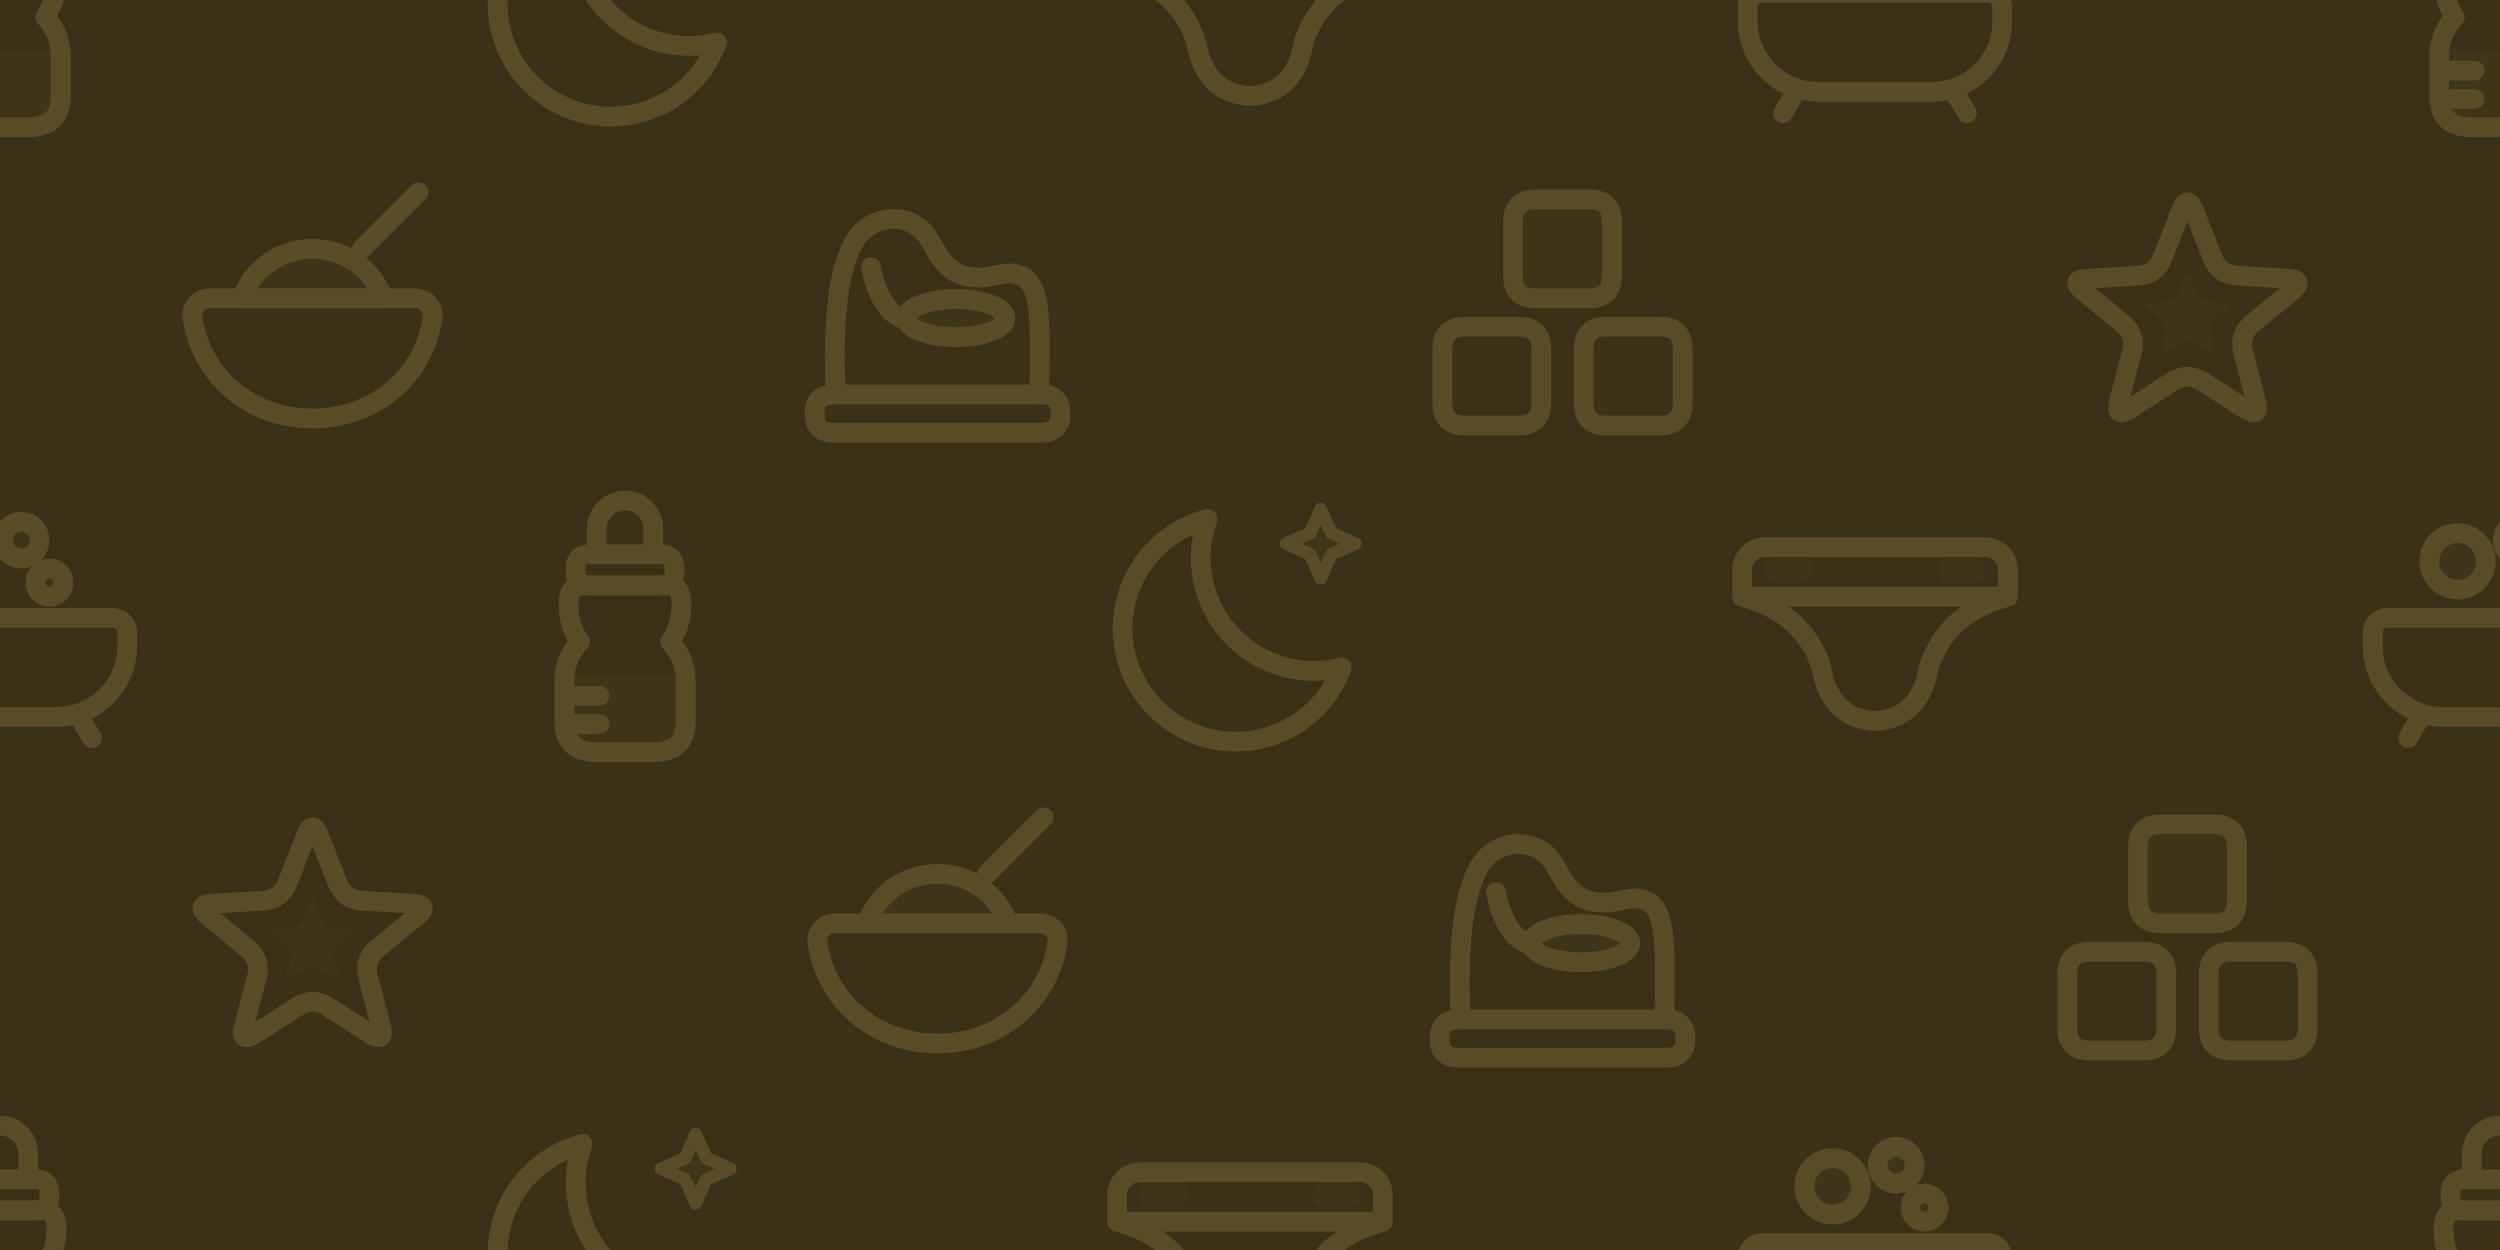
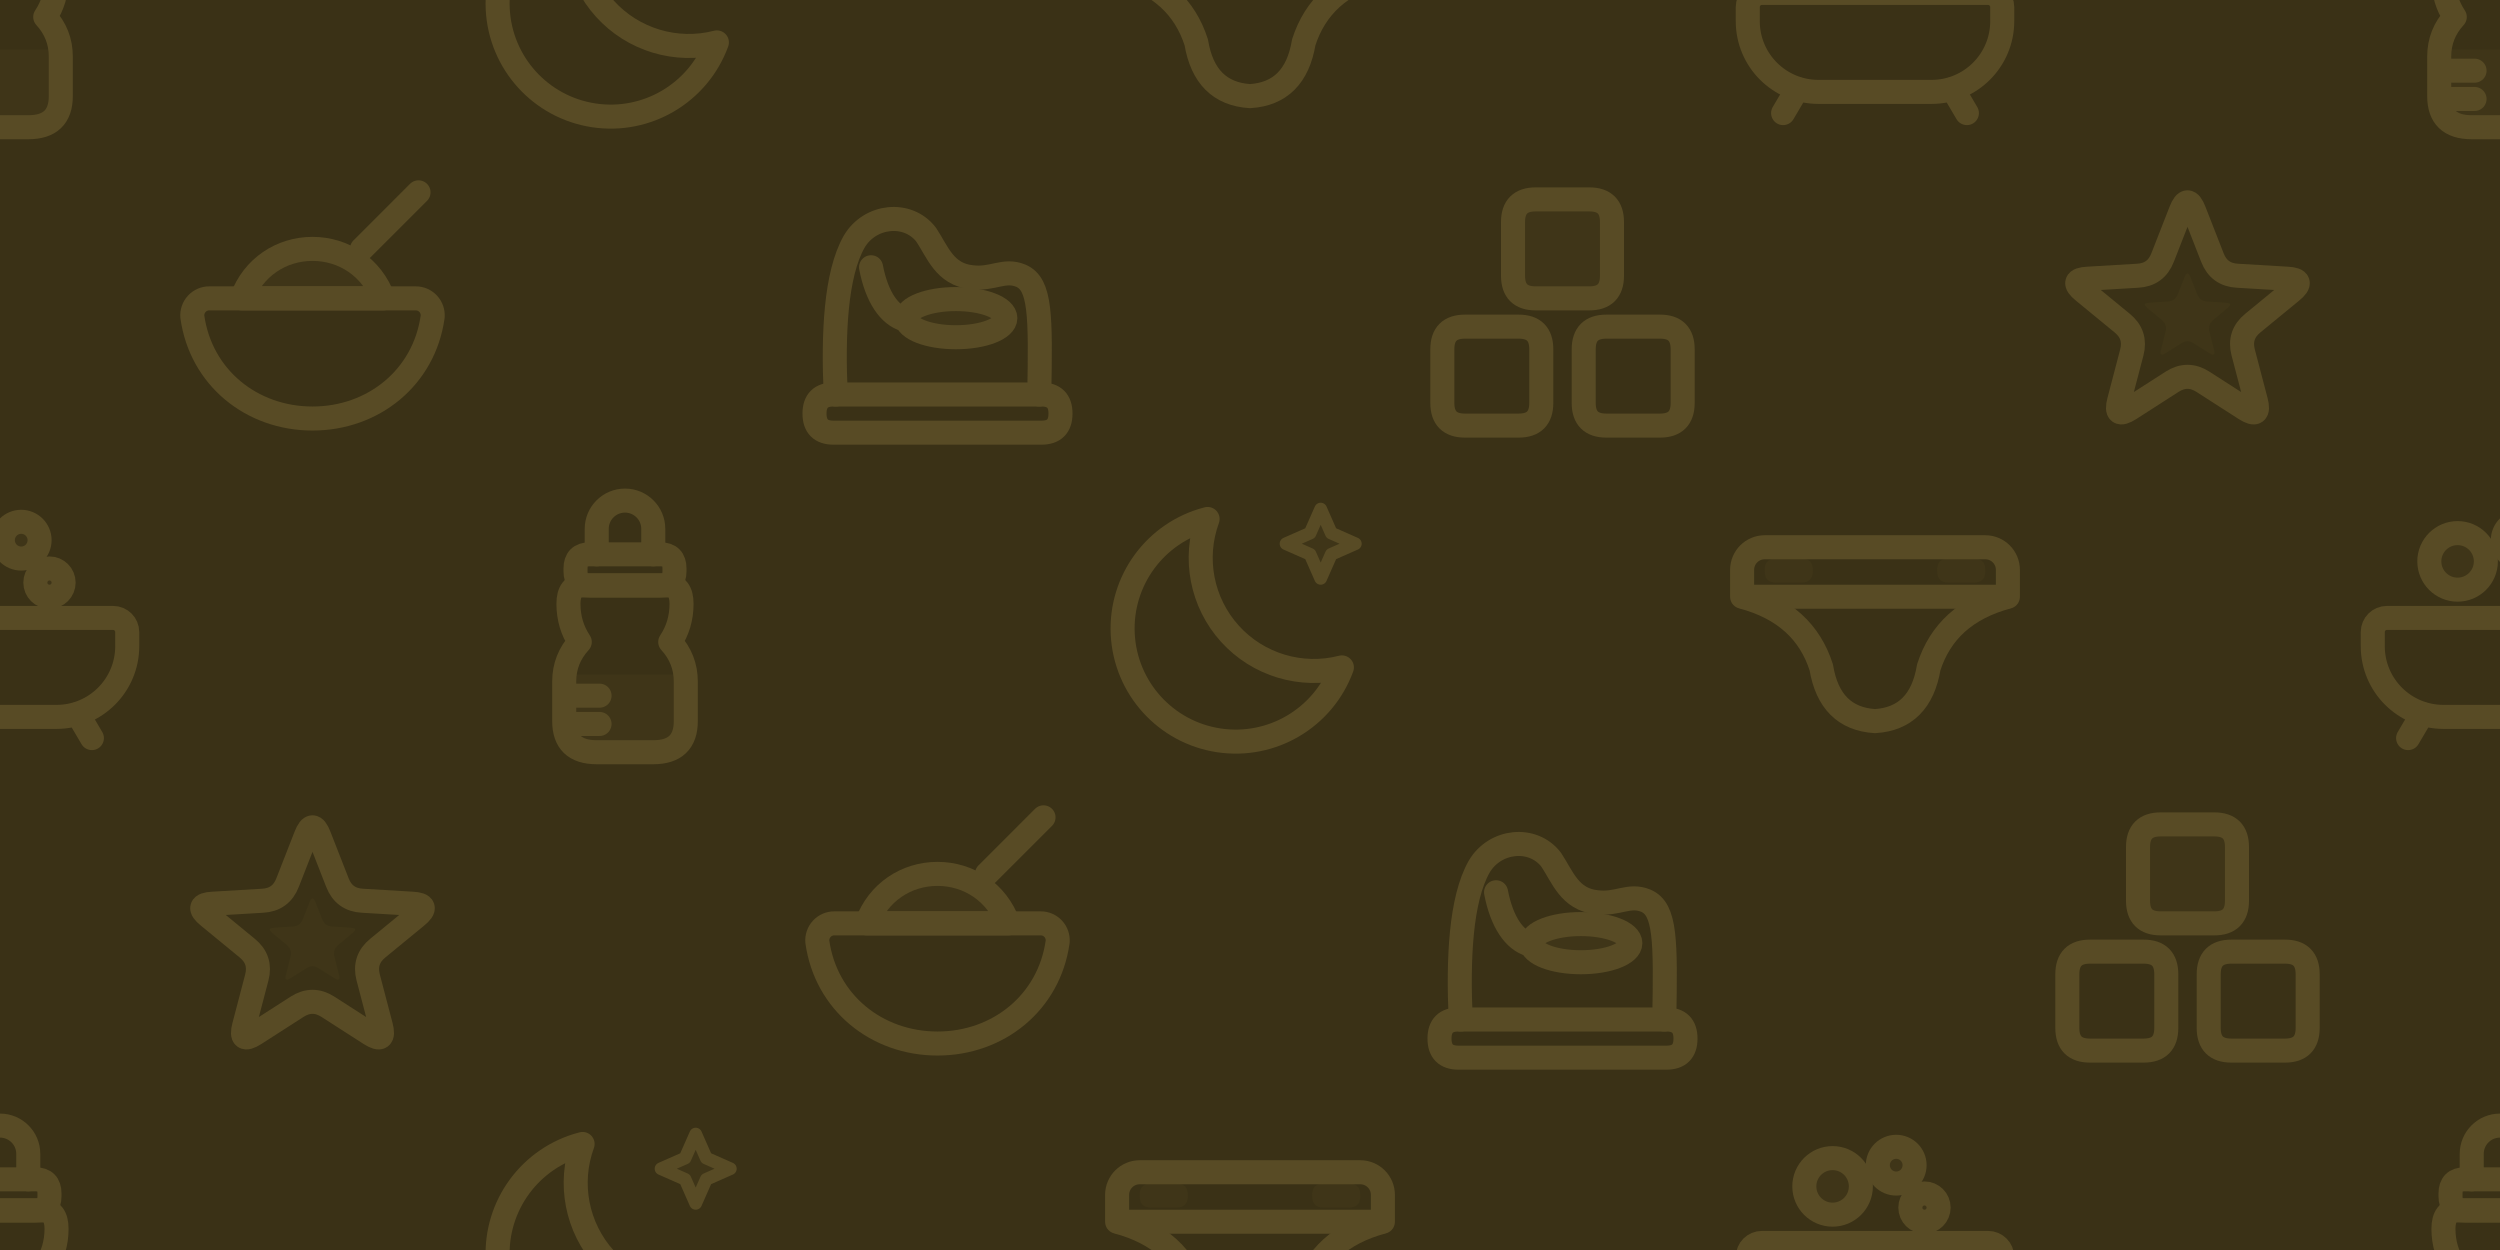
<svg xmlns="http://www.w3.org/2000/svg" width="336" height="168" viewBox="0 0 336 168">
  <rect width="336" height="168" fill="#3A3116" />
  <g transform="translate(0 0) scale(1.9) translate(-12 -12)">
    <path d="M7.700 15.500H16.300V18.800Q16.300 21 14 21H10Q7.700 21 7.700 18.800Z" fill="#584B25" fill-opacity="0.16" />
-     <path d="M10 7V5.200a2 2 0 0 1 4 0V7" fill="none" stroke="#584B25" stroke-width="1.4" stroke-linecap="round" stroke-linejoin="round" />
-     <path d="M9.5 7H14.5Q15.5 7 15.5 8V8.2Q15.5 9.2 14.5 9.2H9.5Q8.5 9.2 8.5 8.2V8Q8.5 7 9.5 7Z" fill="none" stroke="#584B25" stroke-width="1.4" stroke-linecap="round" stroke-linejoin="round" />
-     <path d="M9 9.200H15Q16 9.200 16 10.500Q16 12 15.200 13.200Q16.300 14.400 16.300 16V18.800Q16.300 21 14 21H10Q7.700 21 7.700 18.800V16Q7.700 14.400 8.800 13.200Q8 12 8 10.500Q8 9.200 9 9.200Z" fill="none" stroke="#584B25" stroke-width="1.4" stroke-linecap="round" stroke-linejoin="round" />
-     <path d="M8.200 17h2M8.200 19h2" fill="none" stroke="#584B25" stroke-width="1.4" stroke-linecap="round" stroke-linejoin="round" />
+     <path d="M10 7V5.200a2 2 0 0 1 4 0V7" fill="none" stroke="#584B25" stroke-width="1.7" stroke-linecap="round" stroke-linejoin="round" />
+     <path d="M9.5 7H14.5Q15.5 7 15.5 8V8.2Q15.5 9.2 14.5 9.2H9.5Q8.5 9.2 8.5 8.2V8Q8.5 7 9.5 7Z" fill="none" stroke="#584B25" stroke-width="1.7" stroke-linecap="round" stroke-linejoin="round" />
+     <path d="M9 9.200H15Q16 9.200 16 10.500Q16 12 15.200 13.200Q16.300 14.400 16.300 16V18.800Q16.300 21 14 21H10Q7.700 21 7.700 18.800V16Q7.700 14.400 8.800 13.200Q8 12 8 10.500Q8 9.200 9 9.200Z" fill="none" stroke="#584B25" stroke-width="1.7" stroke-linecap="round" stroke-linejoin="round" />
+     <path d="M8.200 17h2M8.200 19h2" fill="none" stroke="#584B25" stroke-width="1.7" stroke-linecap="round" stroke-linejoin="round" />
  </g>
  <g transform="translate(0 168) scale(1.9) translate(-12 -12)">
    <path d="M7.700 15.500H16.300V18.800Q16.300 21 14 21H10Q7.700 21 7.700 18.800Z" fill="#584B25" fill-opacity="0.16" />
-     <path d="M10 7V5.200a2 2 0 0 1 4 0V7" fill="none" stroke="#584B25" stroke-width="1.4" stroke-linecap="round" stroke-linejoin="round" />
-     <path d="M9.5 7H14.5Q15.5 7 15.5 8V8.2Q15.5 9.2 14.5 9.2H9.5Q8.5 9.2 8.5 8.2V8Q8.5 7 9.5 7Z" fill="none" stroke="#584B25" stroke-width="1.4" stroke-linecap="round" stroke-linejoin="round" />
-     <path d="M9 9.200H15Q16 9.200 16 10.500Q16 12 15.200 13.200Q16.300 14.400 16.300 16V18.800Q16.300 21 14 21H10Q7.700 21 7.700 18.800V16Q7.700 14.400 8.800 13.200Q8 12 8 10.500Q8 9.200 9 9.200Z" fill="none" stroke="#584B25" stroke-width="1.4" stroke-linecap="round" stroke-linejoin="round" />
-     <path d="M8.200 17h2M8.200 19h2" fill="none" stroke="#584B25" stroke-width="1.4" stroke-linecap="round" stroke-linejoin="round" />
+     <path d="M10 7V5.200a2 2 0 0 1 4 0V7" fill="none" stroke="#584B25" stroke-width="1.7" stroke-linecap="round" stroke-linejoin="round" />
+     <path d="M9.5 7H14.5Q15.5 7 15.5 8V8.2Q15.5 9.2 14.5 9.2H9.5Q8.5 9.2 8.5 8.2V8Q8.5 7 9.5 7Z" fill="none" stroke="#584B25" stroke-width="1.7" stroke-linecap="round" stroke-linejoin="round" />
+     <path d="M9 9.200H15Q16 9.200 16 10.500Q16 12 15.200 13.200Q16.300 14.400 16.300 16V18.800Q16.300 21 14 21H10Q7.700 21 7.700 18.800V16Q7.700 14.400 8.800 13.200Q8 12 8 10.500Q8 9.200 9 9.200Z" fill="none" stroke="#584B25" stroke-width="1.7" stroke-linecap="round" stroke-linejoin="round" />
+     <path d="M8.200 17h2M8.200 19h2" fill="none" stroke="#584B25" stroke-width="1.7" stroke-linecap="round" stroke-linejoin="round" />
  </g>
  <g transform="translate(336 0) scale(1.9) translate(-12 -12)">
    <path d="M7.700 15.500H16.300V18.800Q16.300 21 14 21H10Q7.700 21 7.700 18.800Z" fill="#584B25" fill-opacity="0.16" />
-     <path d="M10 7V5.200a2 2 0 0 1 4 0V7" fill="none" stroke="#584B25" stroke-width="1.4" stroke-linecap="round" stroke-linejoin="round" />
-     <path d="M9.5 7H14.5Q15.5 7 15.5 8V8.2Q15.5 9.2 14.5 9.2H9.5Q8.5 9.2 8.5 8.2V8Q8.5 7 9.5 7Z" fill="none" stroke="#584B25" stroke-width="1.4" stroke-linecap="round" stroke-linejoin="round" />
-     <path d="M9 9.200H15Q16 9.200 16 10.500Q16 12 15.200 13.200Q16.300 14.400 16.300 16V18.800Q16.300 21 14 21H10Q7.700 21 7.700 18.800V16Q7.700 14.400 8.800 13.200Q8 12 8 10.500Q8 9.200 9 9.200Z" fill="none" stroke="#584B25" stroke-width="1.4" stroke-linecap="round" stroke-linejoin="round" />
-     <path d="M8.200 17h2M8.200 19h2" fill="none" stroke="#584B25" stroke-width="1.4" stroke-linecap="round" stroke-linejoin="round" />
+     <path d="M10 7V5.200a2 2 0 0 1 4 0V7" fill="none" stroke="#584B25" stroke-width="1.7" stroke-linecap="round" stroke-linejoin="round" />
+     <path d="M9.5 7H14.5Q15.5 7 15.5 8V8.2Q15.5 9.2 14.5 9.2H9.5Q8.5 9.2 8.5 8.2V8Q8.5 7 9.5 7Z" fill="none" stroke="#584B25" stroke-width="1.7" stroke-linecap="round" stroke-linejoin="round" />
+     <path d="M9 9.200H15Q16 9.200 16 10.500Q16 12 15.200 13.200Q16.300 14.400 16.300 16V18.800Q16.300 21 14 21H10Q7.700 21 7.700 18.800V16Q7.700 14.400 8.800 13.200Q8 12 8 10.500Q8 9.200 9 9.200Z" fill="none" stroke="#584B25" stroke-width="1.7" stroke-linecap="round" stroke-linejoin="round" />
+     <path d="M8.200 17h2M8.200 19h2" fill="none" stroke="#584B25" stroke-width="1.7" stroke-linecap="round" stroke-linejoin="round" />
  </g>
  <g transform="translate(336 168) scale(1.9) translate(-12 -12)">
    <path d="M7.700 15.500H16.300V18.800Q16.300 21 14 21H10Q7.700 21 7.700 18.800Z" fill="#584B25" fill-opacity="0.16" />
-     <path d="M10 7V5.200a2 2 0 0 1 4 0V7" fill="none" stroke="#584B25" stroke-width="1.4" stroke-linecap="round" stroke-linejoin="round" />
-     <path d="M9.5 7H14.5Q15.5 7 15.5 8V8.2Q15.5 9.2 14.5 9.2H9.5Q8.5 9.2 8.5 8.2V8Q8.5 7 9.5 7Z" fill="none" stroke="#584B25" stroke-width="1.4" stroke-linecap="round" stroke-linejoin="round" />
-     <path d="M9 9.200H15Q16 9.200 16 10.500Q16 12 15.200 13.200Q16.300 14.400 16.300 16V18.800Q16.300 21 14 21H10Q7.700 21 7.700 18.800V16Q7.700 14.400 8.800 13.200Q8 12 8 10.500Q8 9.200 9 9.200Z" fill="none" stroke="#584B25" stroke-width="1.4" stroke-linecap="round" stroke-linejoin="round" />
-     <path d="M8.200 17h2M8.200 19h2" fill="none" stroke="#584B25" stroke-width="1.4" stroke-linecap="round" stroke-linejoin="round" />
+     <path d="M10 7V5.200a2 2 0 0 1 4 0V7" fill="none" stroke="#584B25" stroke-width="1.7" stroke-linecap="round" stroke-linejoin="round" />
+     <path d="M9.5 7H14.5Q15.5 7 15.5 8V8.2Q15.5 9.2 14.5 9.2H9.5Q8.5 9.2 8.5 8.2V8Q8.5 7 9.5 7Z" fill="none" stroke="#584B25" stroke-width="1.7" stroke-linecap="round" stroke-linejoin="round" />
+     <path d="M9 9.200H15Q16 9.200 16 10.500Q16 12 15.200 13.200Q16.300 14.400 16.300 16V18.800Q16.300 21 14 21H10Q7.700 21 7.700 18.800V16Q7.700 14.400 8.800 13.200Q8 12 8 10.500Q8 9.200 9 9.200Z" fill="none" stroke="#584B25" stroke-width="1.7" stroke-linecap="round" stroke-linejoin="round" />
+     <path d="M8.200 17h2M8.200 19h2" fill="none" stroke="#584B25" stroke-width="1.7" stroke-linecap="round" stroke-linejoin="round" />
  </g>
  <g transform="translate(42 42) scale(1.9) translate(-12 -12)">
    <path d="M7 11c.8-2.200 2.800-3.500 5-3.500s4.200 1.300 5 3.500z" fill="#584B25" fill-opacity="0.16" />
-     <path d="M7 11c.8-2.200 2.800-3.500 5-3.500s4.200 1.300 5 3.500z" fill="none" stroke="#584B25" stroke-width="1.4" stroke-linecap="round" stroke-linejoin="round" />
-     <path d="M4.700 11h14.600a1.200 1.200 0 0 1 1.200 1.300c-.6 4.300-4.200 7.200-8.500 7.200s-7.900-2.900-8.500-7.200A1.200 1.200 0 0 1 4.700 11z" fill="none" stroke="#584B25" stroke-width="1.4" stroke-linecap="round" stroke-linejoin="round" />
-     <path d="M15.500 7.500l4-4" fill="none" stroke="#584B25" stroke-width="1.4" stroke-linecap="round" stroke-linejoin="round" />
+     <path d="M7 11c.8-2.200 2.800-3.500 5-3.500s4.200 1.300 5 3.500z" fill="none" stroke="#584B25" stroke-width="1.7" stroke-linecap="round" stroke-linejoin="round" />
+     <path d="M4.700 11h14.600a1.200 1.200 0 0 1 1.200 1.300c-.6 4.300-4.200 7.200-8.500 7.200s-7.900-2.900-8.500-7.200A1.200 1.200 0 0 1 4.700 11z" fill="none" stroke="#584B25" stroke-width="1.7" stroke-linecap="round" stroke-linejoin="round" />
+     <path d="M15.500 7.500l4-4" fill="none" stroke="#584B25" stroke-width="1.7" stroke-linecap="round" stroke-linejoin="round" />
  </g>
  <g transform="translate(84 0) scale(1.9) translate(-12 -12)">
-     <path d="M18.500 15A8 8 0 0 1 9 4.500a8 8 0 1 0 9.500 10.500z" fill="none" stroke="#584B25" stroke-width="1.4" stroke-linecap="round" stroke-linejoin="round" />
+     <path d="M18.500 15A8 8 0 0 1 9 4.500a8 8 0 1 0 9.500 10.500z" fill="none" stroke="#584B25" stroke-width="1.7" stroke-linecap="round" stroke-linejoin="round" />
    <path d="M17 3.800l.75 1.700 1.700.75-1.700.75L17 8.700l-.75-1.700-1.700-.75 1.700-.75z" fill="#584B25" fill-opacity="0.16" stroke="#584B25" stroke-width="0.900" stroke-linejoin="round" />
  </g>
  <g transform="translate(84 168) scale(1.9) translate(-12 -12)">
-     <path d="M18.500 15A8 8 0 0 1 9 4.500a8 8 0 1 0 9.500 10.500z" fill="none" stroke="#584B25" stroke-width="1.4" stroke-linecap="round" stroke-linejoin="round" />
+     <path d="M18.500 15A8 8 0 0 1 9 4.500a8 8 0 1 0 9.500 10.500z" fill="none" stroke="#584B25" stroke-width="1.7" stroke-linecap="round" stroke-linejoin="round" />
    <path d="M17 3.800l.75 1.700 1.700.75-1.700.75L17 8.700l-.75-1.700-1.700-.75 1.700-.75z" fill="#584B25" fill-opacity="0.16" stroke="#584B25" stroke-width="0.900" stroke-linejoin="round" />
  </g>
  <g transform="translate(126 42) scale(1.9) translate(-12 -12)">
-     <path d="M4.65 17.8H19.35Q20.7 17.8 20.7 19.15V19.15Q20.7 20.5 19.35 20.5H4.65Q3.3 20.5 3.3 19.15V19.15Q3.3 17.8 4.65 17.8Z" fill="none" stroke="#584B25" stroke-width="1.4" stroke-linecap="round" stroke-linejoin="round" />
-     <path d="M4.800 17.800C4.600 13.500 4.800 9.300 6.100 7C7.200 5.100 9.900 4.800 11.200 6.500C12 7.700 12.500 9.300 14.400 9.500C15.900 9.700 16.700 8.900 17.900 9.400C19.300 10 19.300 12.200 19.200 17.800" fill="none" stroke="#584B25" stroke-width="1.4" stroke-linecap="round" stroke-linejoin="round" />
-     <path d="M7.300 8.800C7.700 10.900 8.600 12.200 9.700 12.500" fill="none" stroke="#584B25" stroke-width="1.4" stroke-linecap="round" stroke-linejoin="round" />
+     <path d="M4.65 17.8H19.35Q20.7 17.8 20.7 19.15V19.15Q20.7 20.5 19.35 20.5H4.65Q3.3 20.5 3.3 19.15V19.15Q3.3 17.8 4.65 17.8Z" fill="none" stroke="#584B25" stroke-width="1.7" stroke-linecap="round" stroke-linejoin="round" />
+     <path d="M4.800 17.800C4.600 13.500 4.800 9.300 6.100 7C7.200 5.100 9.900 4.800 11.200 6.500C12 7.700 12.500 9.300 14.400 9.500C15.900 9.700 16.700 8.900 17.900 9.400C19.300 10 19.300 12.200 19.200 17.800" fill="none" stroke="#584B25" stroke-width="1.7" stroke-linecap="round" stroke-linejoin="round" />
+     <path d="M7.300 8.800C7.700 10.900 8.600 12.200 9.700 12.500" fill="none" stroke="#584B25" stroke-width="1.7" stroke-linecap="round" stroke-linejoin="round" />
    <ellipse cx="13.300" cy="12.400" rx="3.500" ry="1.350" fill="#584B25" fill-opacity="0.16" />
-     <ellipse cx="13.300" cy="12.400" rx="3.500" ry="1.350" fill="none" stroke="#584B25" stroke-width="1.4" stroke-linecap="round" stroke-linejoin="round" />
+     <ellipse cx="13.300" cy="12.400" rx="3.500" ry="1.350" fill="none" stroke="#584B25" stroke-width="1.7" stroke-linecap="round" stroke-linejoin="round" />
  </g>
  <g transform="translate(168 0) scale(1.9) translate(-12 -12)">
-     <path d="M4.200 6.500H19.800A1.600 1.600 0 0 1 21.400 8.100V10C18.400 10.800 16.600 12.500 15.800 15Q15.200 18.600 12 18.800Q8.800 18.600 8.200 15C7.400 12.500 5.600 10.800 2.600 10V8.100A1.600 1.600 0 0 1 4.200 6.500Z" fill="none" stroke="#584B25" stroke-width="1.4" stroke-linecap="round" stroke-linejoin="round" />
-     <path d="M2.700 10H21.300" fill="none" stroke="#584B25" stroke-width="1.4" stroke-linecap="round" stroke-linejoin="round" />
+     <path d="M4.200 6.500H19.800A1.600 1.600 0 0 1 21.400 8.100V10C18.400 10.800 16.600 12.500 15.800 15Q15.200 18.600 12 18.800Q8.800 18.600 8.200 15C7.400 12.500 5.600 10.800 2.600 10V8.100A1.600 1.600 0 0 1 4.200 6.500Z" fill="none" stroke="#584B25" stroke-width="1.7" stroke-linecap="round" stroke-linejoin="round" />
+     <path d="M2.700 10H21.300" fill="none" stroke="#584B25" stroke-width="1.7" stroke-linecap="round" stroke-linejoin="round" />
    <path d="M5.0 7.3H6.8Q7.6 7.3 7.6 8.1V8.2Q7.6 9.0 6.8 9.0H5.0Q4.2 9.0 4.2 8.2V8.1Q4.2 7.3 5.0 7.3Z" fill="#584B25" fill-opacity="0.16" />
    <path d="M17.2 7.3H19Q19.8 7.3 19.8 8.1V8.2Q19.8 9.0 19 9.0H17.2Q16.4 9.0 16.4 8.2V8.1Q16.4 7.3 17.2 7.3Z" fill="#584B25" fill-opacity="0.16" />
  </g>
  <g transform="translate(168 168) scale(1.9) translate(-12 -12)">
-     <path d="M4.200 6.500H19.800A1.600 1.600 0 0 1 21.400 8.100V10C18.400 10.800 16.600 12.500 15.800 15Q15.200 18.600 12 18.800Q8.800 18.600 8.200 15C7.400 12.500 5.600 10.800 2.600 10V8.100A1.600 1.600 0 0 1 4.200 6.500Z" fill="none" stroke="#584B25" stroke-width="1.4" stroke-linecap="round" stroke-linejoin="round" />
-     <path d="M2.700 10H21.300" fill="none" stroke="#584B25" stroke-width="1.4" stroke-linecap="round" stroke-linejoin="round" />
+     <path d="M4.200 6.500H19.800A1.600 1.600 0 0 1 21.400 8.100V10C18.400 10.800 16.600 12.500 15.800 15Q15.200 18.600 12 18.800Q8.800 18.600 8.200 15C7.400 12.500 5.600 10.800 2.600 10V8.100A1.600 1.600 0 0 1 4.200 6.500Z" fill="none" stroke="#584B25" stroke-width="1.7" stroke-linecap="round" stroke-linejoin="round" />
+     <path d="M2.700 10H21.300" fill="none" stroke="#584B25" stroke-width="1.7" stroke-linecap="round" stroke-linejoin="round" />
    <path d="M5.0 7.3H6.8Q7.6 7.3 7.6 8.1V8.2Q7.6 9.0 6.8 9.0H5.0Q4.2 9.0 4.2 8.2V8.1Q4.2 7.3 5.0 7.3Z" fill="#584B25" fill-opacity="0.16" />
    <path d="M17.2 7.3H19Q19.8 7.3 19.8 8.1V8.2Q19.8 9.0 19 9.0H17.2Q16.4 9.0 16.4 8.2V8.1Q16.4 7.3 17.2 7.3Z" fill="#584B25" fill-opacity="0.16" />
  </g>
  <g transform="translate(210 42) scale(1.9) translate(-12 -12)">
    <path d="M10.1 4H13.9Q15.5 4 15.5 5.6V9.4Q15.5 11 13.9 11H10.1Q8.5 11 8.5 9.4V5.6Q8.5 4 10.1 4Z" fill="#584B25" fill-opacity="0.16" />
-     <path d="M10.1 4H13.9Q15.5 4 15.5 5.6V9.4Q15.5 11 13.9 11H10.1Q8.5 11 8.5 9.4V5.6Q8.5 4 10.1 4Z" fill="none" stroke="#584B25" stroke-width="1.4" stroke-linecap="round" stroke-linejoin="round" />
-     <path d="M5.1 13H8.9Q10.5 13 10.5 14.6V18.4Q10.5 20 8.9 20H5.1Q3.5 20 3.5 18.4V14.6Q3.5 13 5.1 13Z" fill="none" stroke="#584B25" stroke-width="1.4" stroke-linecap="round" stroke-linejoin="round" />
-     <path d="M15.1 13H18.9Q20.5 13 20.5 14.6V18.4Q20.5 20 18.9 20H15.1Q13.5 20 13.5 18.4V14.6Q13.5 13 15.1 13Z" fill="none" stroke="#584B25" stroke-width="1.4" stroke-linecap="round" stroke-linejoin="round" />
+     <path d="M10.1 4H13.9Q15.5 4 15.5 5.6V9.4Q15.5 11 13.9 11H10.1Q8.5 11 8.5 9.4V5.6Q8.5 4 10.1 4Z" fill="none" stroke="#584B25" stroke-width="1.7" stroke-linecap="round" stroke-linejoin="round" />
+     <path d="M5.1 13H8.9Q10.5 13 10.5 14.6V18.4Q10.5 20 8.9 20H5.1Q3.5 20 3.5 18.4V14.6Q3.5 13 5.1 13Z" fill="none" stroke="#584B25" stroke-width="1.7" stroke-linecap="round" stroke-linejoin="round" />
+     <path d="M15.1 13H18.9Q20.5 13 20.5 14.6V18.4Q20.5 20 18.9 20H15.1Q13.5 20 13.5 18.4V14.6Q13.5 13 15.1 13Z" fill="none" stroke="#584B25" stroke-width="1.7" stroke-linecap="round" stroke-linejoin="round" />
  </g>
  <g transform="translate(252 0) scale(1.9) translate(-12 -12)">
-     <path d="M4 11.500h16a1 1 0 0 1 1 1v1a5 5 0 0 1-5 5H8a5 5 0 0 1-5-5v-1a1 1 0 0 1 1-1z" fill="none" stroke="#584B25" stroke-width="1.4" stroke-linecap="round" stroke-linejoin="round" />
-     <path d="M6.500 18.300l-1 1.700M17.500 18.300l1 1.700" fill="none" stroke="#584B25" stroke-width="1.4" stroke-linecap="round" stroke-linejoin="round" />
+     <path d="M4 11.500h16a1 1 0 0 1 1 1v1a5 5 0 0 1-5 5H8a5 5 0 0 1-5-5v-1a1 1 0 0 1 1-1z" fill="none" stroke="#584B25" stroke-width="1.7" stroke-linecap="round" stroke-linejoin="round" />
+     <path d="M6.500 18.300l-1 1.700M17.500 18.300l1 1.700" fill="none" stroke="#584B25" stroke-width="1.7" stroke-linecap="round" stroke-linejoin="round" />
    <circle cx="9" cy="7.5" r="2" fill="#584B25" fill-opacity="0.16" />
-     <circle cx="9" cy="7.5" r="2" fill="none" stroke="#584B25" stroke-width="1.4" stroke-linecap="round" stroke-linejoin="round" />
+     <circle cx="9" cy="7.5" r="2" fill="none" stroke="#584B25" stroke-width="1.7" stroke-linecap="round" stroke-linejoin="round" />
    <circle cx="13.5" cy="6" r="1.3" fill="#584B25" fill-opacity="0.16" />
-     <circle cx="13.5" cy="6" r="1.3" fill="none" stroke="#584B25" stroke-width="1.4" stroke-linecap="round" stroke-linejoin="round" />
+     <circle cx="13.5" cy="6" r="1.3" fill="none" stroke="#584B25" stroke-width="1.7" stroke-linecap="round" stroke-linejoin="round" />
    <circle cx="15.5" cy="9" r="1" fill="#584B25" fill-opacity="0.16" />
-     <circle cx="15.5" cy="9" r="1" fill="none" stroke="#584B25" stroke-width="1.4" stroke-linecap="round" stroke-linejoin="round" />
+     <circle cx="15.5" cy="9" r="1" fill="none" stroke="#584B25" stroke-width="1.7" stroke-linecap="round" stroke-linejoin="round" />
  </g>
  <g transform="translate(252 168) scale(1.9) translate(-12 -12)">
-     <path d="M4 11.500h16a1 1 0 0 1 1 1v1a5 5 0 0 1-5 5H8a5 5 0 0 1-5-5v-1a1 1 0 0 1 1-1z" fill="none" stroke="#584B25" stroke-width="1.4" stroke-linecap="round" stroke-linejoin="round" />
-     <path d="M6.500 18.300l-1 1.700M17.500 18.300l1 1.700" fill="none" stroke="#584B25" stroke-width="1.4" stroke-linecap="round" stroke-linejoin="round" />
+     <path d="M4 11.500h16a1 1 0 0 1 1 1v1a5 5 0 0 1-5 5H8a5 5 0 0 1-5-5v-1a1 1 0 0 1 1-1z" fill="none" stroke="#584B25" stroke-width="1.7" stroke-linecap="round" stroke-linejoin="round" />
+     <path d="M6.500 18.300l-1 1.700M17.500 18.300l1 1.700" fill="none" stroke="#584B25" stroke-width="1.7" stroke-linecap="round" stroke-linejoin="round" />
    <circle cx="9" cy="7.5" r="2" fill="#584B25" fill-opacity="0.16" />
-     <circle cx="9" cy="7.5" r="2" fill="none" stroke="#584B25" stroke-width="1.4" stroke-linecap="round" stroke-linejoin="round" />
+     <circle cx="9" cy="7.5" r="2" fill="none" stroke="#584B25" stroke-width="1.7" stroke-linecap="round" stroke-linejoin="round" />
    <circle cx="13.5" cy="6" r="1.3" fill="#584B25" fill-opacity="0.16" />
-     <circle cx="13.5" cy="6" r="1.3" fill="none" stroke="#584B25" stroke-width="1.4" stroke-linecap="round" stroke-linejoin="round" />
+     <circle cx="13.5" cy="6" r="1.3" fill="none" stroke="#584B25" stroke-width="1.7" stroke-linecap="round" stroke-linejoin="round" />
    <circle cx="15.5" cy="9" r="1" fill="#584B25" fill-opacity="0.16" />
-     <circle cx="15.5" cy="9" r="1" fill="none" stroke="#584B25" stroke-width="1.4" stroke-linecap="round" stroke-linejoin="round" />
+     <circle cx="15.5" cy="9" r="1" fill="none" stroke="#584B25" stroke-width="1.7" stroke-linecap="round" stroke-linejoin="round" />
  </g>
  <g transform="translate(294 42) scale(1.9) translate(-12 -12)">
    <path d="M11.31 10.72L11.81 9.46Q12 9 12.19 9.46L12.69 10.72Q12.88 11.19 13.38 11.22L14.73 11.31Q15.23 11.35 14.85 11.67L13.81 12.54Q13.43 12.86 13.55 13.35L13.88 14.67Q14 15.15 13.57 14.89L12.42 14.17Q12 13.9 11.58 14.17L10.43 14.89Q10 15.15 10.12 14.67L10.45 13.35Q10.57 12.86 10.19 12.54L9.15 11.67Q8.77 11.35 9.27 11.31L10.62 11.22Q11.12 11.19 11.31 10.72Z" fill="#584B25" fill-opacity="0.16" />
-     <path d="M10.24 8.11L11.53 4.81Q12 3.6 12.47 4.81L13.76 8.11Q14.23 9.33 15.53 9.4L19.07 9.61Q20.37 9.68 19.36 10.5L16.62 12.75Q15.61 13.57 15.94 14.83L16.84 18.26Q17.17 19.52 16.08 18.82L13.09 16.9Q12 16.2 10.91 16.9L7.92 18.82Q6.83 19.52 7.16 18.26L8.06 14.83Q8.39 13.57 7.38 12.75L4.64 10.5Q3.63 9.68 4.93 9.61L8.47 9.4Q9.77 9.33 10.24 8.11Z" fill="none" stroke="#584B25" stroke-width="1.4" stroke-linecap="round" stroke-linejoin="round" />
+     <path d="M10.24 8.11L11.53 4.81Q12 3.6 12.47 4.81L13.76 8.11Q14.23 9.33 15.53 9.4L19.07 9.61Q20.37 9.68 19.36 10.5L16.62 12.75Q15.61 13.57 15.94 14.83L16.84 18.26Q17.17 19.52 16.08 18.82L13.09 16.9Q12 16.2 10.91 16.9L7.92 18.82Q6.83 19.52 7.16 18.26L8.06 14.83Q8.39 13.57 7.38 12.75L4.64 10.5Q3.63 9.68 4.93 9.61L8.47 9.4Q9.77 9.33 10.24 8.11Z" fill="none" stroke="#584B25" stroke-width="1.7" stroke-linecap="round" stroke-linejoin="round" />
  </g>
  <g transform="translate(0 84) scale(1.9) translate(-12 -12)">
-     <path d="M4 11.500h16a1 1 0 0 1 1 1v1a5 5 0 0 1-5 5H8a5 5 0 0 1-5-5v-1a1 1 0 0 1 1-1z" fill="none" stroke="#584B25" stroke-width="1.4" stroke-linecap="round" stroke-linejoin="round" />
-     <path d="M6.500 18.300l-1 1.700M17.500 18.300l1 1.700" fill="none" stroke="#584B25" stroke-width="1.4" stroke-linecap="round" stroke-linejoin="round" />
+     <path d="M4 11.500h16a1 1 0 0 1 1 1v1a5 5 0 0 1-5 5H8a5 5 0 0 1-5-5v-1a1 1 0 0 1 1-1z" fill="none" stroke="#584B25" stroke-width="1.7" stroke-linecap="round" stroke-linejoin="round" />
+     <path d="M6.500 18.300l-1 1.700M17.500 18.300l1 1.700" fill="none" stroke="#584B25" stroke-width="1.7" stroke-linecap="round" stroke-linejoin="round" />
    <circle cx="9" cy="7.5" r="2" fill="#584B25" fill-opacity="0.16" />
-     <circle cx="9" cy="7.5" r="2" fill="none" stroke="#584B25" stroke-width="1.4" stroke-linecap="round" stroke-linejoin="round" />
+     <circle cx="9" cy="7.5" r="2" fill="none" stroke="#584B25" stroke-width="1.7" stroke-linecap="round" stroke-linejoin="round" />
    <circle cx="13.5" cy="6" r="1.3" fill="#584B25" fill-opacity="0.16" />
-     <circle cx="13.5" cy="6" r="1.3" fill="none" stroke="#584B25" stroke-width="1.4" stroke-linecap="round" stroke-linejoin="round" />
+     <circle cx="13.5" cy="6" r="1.3" fill="none" stroke="#584B25" stroke-width="1.7" stroke-linecap="round" stroke-linejoin="round" />
    <circle cx="15.5" cy="9" r="1" fill="#584B25" fill-opacity="0.16" />
-     <circle cx="15.5" cy="9" r="1" fill="none" stroke="#584B25" stroke-width="1.4" stroke-linecap="round" stroke-linejoin="round" />
+     <circle cx="15.5" cy="9" r="1" fill="none" stroke="#584B25" stroke-width="1.7" stroke-linecap="round" stroke-linejoin="round" />
  </g>
  <g transform="translate(336 84) scale(1.9) translate(-12 -12)">
-     <path d="M4 11.500h16a1 1 0 0 1 1 1v1a5 5 0 0 1-5 5H8a5 5 0 0 1-5-5v-1a1 1 0 0 1 1-1z" fill="none" stroke="#584B25" stroke-width="1.4" stroke-linecap="round" stroke-linejoin="round" />
-     <path d="M6.500 18.300l-1 1.700M17.500 18.300l1 1.700" fill="none" stroke="#584B25" stroke-width="1.4" stroke-linecap="round" stroke-linejoin="round" />
+     <path d="M4 11.500h16a1 1 0 0 1 1 1v1a5 5 0 0 1-5 5H8a5 5 0 0 1-5-5v-1a1 1 0 0 1 1-1z" fill="none" stroke="#584B25" stroke-width="1.7" stroke-linecap="round" stroke-linejoin="round" />
+     <path d="M6.500 18.300l-1 1.700M17.500 18.300l1 1.700" fill="none" stroke="#584B25" stroke-width="1.7" stroke-linecap="round" stroke-linejoin="round" />
    <circle cx="9" cy="7.5" r="2" fill="#584B25" fill-opacity="0.16" />
-     <circle cx="9" cy="7.5" r="2" fill="none" stroke="#584B25" stroke-width="1.4" stroke-linecap="round" stroke-linejoin="round" />
+     <circle cx="9" cy="7.5" r="2" fill="none" stroke="#584B25" stroke-width="1.7" stroke-linecap="round" stroke-linejoin="round" />
    <circle cx="13.5" cy="6" r="1.3" fill="#584B25" fill-opacity="0.16" />
-     <circle cx="13.5" cy="6" r="1.3" fill="none" stroke="#584B25" stroke-width="1.4" stroke-linecap="round" stroke-linejoin="round" />
+     <circle cx="13.5" cy="6" r="1.3" fill="none" stroke="#584B25" stroke-width="1.7" stroke-linecap="round" stroke-linejoin="round" />
    <circle cx="15.5" cy="9" r="1" fill="#584B25" fill-opacity="0.16" />
-     <circle cx="15.5" cy="9" r="1" fill="none" stroke="#584B25" stroke-width="1.4" stroke-linecap="round" stroke-linejoin="round" />
+     <circle cx="15.5" cy="9" r="1" fill="none" stroke="#584B25" stroke-width="1.7" stroke-linecap="round" stroke-linejoin="round" />
  </g>
  <g transform="translate(42 126) scale(1.9) translate(-12 -12)">
    <path d="M11.31 10.72L11.81 9.46Q12 9 12.19 9.46L12.69 10.72Q12.88 11.19 13.38 11.22L14.73 11.31Q15.23 11.35 14.85 11.67L13.81 12.54Q13.43 12.86 13.55 13.35L13.88 14.67Q14 15.15 13.57 14.89L12.42 14.17Q12 13.9 11.58 14.17L10.43 14.89Q10 15.15 10.12 14.67L10.45 13.35Q10.57 12.86 10.19 12.54L9.15 11.67Q8.77 11.35 9.27 11.31L10.62 11.22Q11.12 11.19 11.31 10.72Z" fill="#584B25" fill-opacity="0.16" />
-     <path d="M10.24 8.11L11.53 4.81Q12 3.6 12.47 4.81L13.76 8.11Q14.23 9.33 15.53 9.4L19.07 9.61Q20.37 9.68 19.36 10.5L16.62 12.75Q15.61 13.57 15.94 14.83L16.84 18.26Q17.17 19.52 16.08 18.82L13.09 16.9Q12 16.2 10.91 16.9L7.92 18.82Q6.83 19.52 7.16 18.26L8.06 14.83Q8.39 13.57 7.38 12.75L4.64 10.5Q3.63 9.68 4.93 9.61L8.47 9.4Q9.77 9.33 10.24 8.11Z" fill="none" stroke="#584B25" stroke-width="1.4" stroke-linecap="round" stroke-linejoin="round" />
+     <path d="M10.24 8.11L11.53 4.81Q12 3.6 12.47 4.81L13.76 8.11Q14.23 9.33 15.53 9.4L19.07 9.61Q20.37 9.68 19.36 10.5L16.62 12.75Q15.61 13.57 15.94 14.83L16.84 18.26Q17.17 19.52 16.08 18.82L13.09 16.9Q12 16.2 10.91 16.9L7.92 18.82Q6.83 19.52 7.16 18.26L8.06 14.83Q8.39 13.57 7.38 12.75L4.64 10.5Q3.63 9.68 4.93 9.61L8.47 9.4Q9.77 9.33 10.24 8.11Z" fill="none" stroke="#584B25" stroke-width="1.7" stroke-linecap="round" stroke-linejoin="round" />
  </g>
  <g transform="translate(84 84) scale(1.9) translate(-12 -12)">
    <path d="M7.700 15.500H16.300V18.800Q16.300 21 14 21H10Q7.700 21 7.700 18.800Z" fill="#584B25" fill-opacity="0.16" />
-     <path d="M10 7V5.200a2 2 0 0 1 4 0V7" fill="none" stroke="#584B25" stroke-width="1.4" stroke-linecap="round" stroke-linejoin="round" />
-     <path d="M9.5 7H14.5Q15.5 7 15.5 8V8.2Q15.5 9.2 14.5 9.2H9.5Q8.5 9.2 8.5 8.2V8Q8.5 7 9.5 7Z" fill="none" stroke="#584B25" stroke-width="1.4" stroke-linecap="round" stroke-linejoin="round" />
-     <path d="M9 9.200H15Q16 9.200 16 10.500Q16 12 15.200 13.200Q16.300 14.400 16.300 16V18.800Q16.300 21 14 21H10Q7.700 21 7.700 18.800V16Q7.700 14.400 8.800 13.200Q8 12 8 10.500Q8 9.200 9 9.200Z" fill="none" stroke="#584B25" stroke-width="1.4" stroke-linecap="round" stroke-linejoin="round" />
-     <path d="M8.200 17h2M8.200 19h2" fill="none" stroke="#584B25" stroke-width="1.4" stroke-linecap="round" stroke-linejoin="round" />
+     <path d="M10 7V5.200a2 2 0 0 1 4 0V7" fill="none" stroke="#584B25" stroke-width="1.7" stroke-linecap="round" stroke-linejoin="round" />
+     <path d="M9.5 7H14.5Q15.5 7 15.5 8V8.2Q15.5 9.2 14.5 9.2H9.5Q8.5 9.2 8.5 8.2V8Q8.5 7 9.5 7Z" fill="none" stroke="#584B25" stroke-width="1.7" stroke-linecap="round" stroke-linejoin="round" />
+     <path d="M9 9.200H15Q16 9.200 16 10.500Q16 12 15.200 13.200Q16.300 14.400 16.300 16V18.800Q16.300 21 14 21H10Q7.700 21 7.700 18.800V16Q7.700 14.400 8.800 13.200Q8 12 8 10.500Q8 9.200 9 9.200Z" fill="none" stroke="#584B25" stroke-width="1.7" stroke-linecap="round" stroke-linejoin="round" />
+     <path d="M8.200 17h2M8.200 19h2" fill="none" stroke="#584B25" stroke-width="1.7" stroke-linecap="round" stroke-linejoin="round" />
  </g>
  <g transform="translate(126 126) scale(1.9) translate(-12 -12)">
    <path d="M7 11c.8-2.200 2.800-3.500 5-3.500s4.200 1.300 5 3.500z" fill="#584B25" fill-opacity="0.16" />
-     <path d="M7 11c.8-2.200 2.800-3.500 5-3.500s4.200 1.300 5 3.500z" fill="none" stroke="#584B25" stroke-width="1.4" stroke-linecap="round" stroke-linejoin="round" />
-     <path d="M4.700 11h14.600a1.200 1.200 0 0 1 1.200 1.300c-.6 4.300-4.200 7.200-8.500 7.200s-7.900-2.900-8.500-7.200A1.200 1.200 0 0 1 4.700 11z" fill="none" stroke="#584B25" stroke-width="1.4" stroke-linecap="round" stroke-linejoin="round" />
-     <path d="M15.500 7.500l4-4" fill="none" stroke="#584B25" stroke-width="1.4" stroke-linecap="round" stroke-linejoin="round" />
+     <path d="M7 11c.8-2.200 2.800-3.500 5-3.500s4.200 1.300 5 3.500z" fill="none" stroke="#584B25" stroke-width="1.7" stroke-linecap="round" stroke-linejoin="round" />
+     <path d="M4.700 11h14.600a1.200 1.200 0 0 1 1.200 1.300c-.6 4.300-4.200 7.200-8.500 7.200s-7.900-2.900-8.500-7.200A1.200 1.200 0 0 1 4.700 11z" fill="none" stroke="#584B25" stroke-width="1.7" stroke-linecap="round" stroke-linejoin="round" />
+     <path d="M15.500 7.500l4-4" fill="none" stroke="#584B25" stroke-width="1.7" stroke-linecap="round" stroke-linejoin="round" />
  </g>
  <g transform="translate(168 84) scale(1.9) translate(-12 -12)">
-     <path d="M18.500 15A8 8 0 0 1 9 4.500a8 8 0 1 0 9.500 10.500z" fill="none" stroke="#584B25" stroke-width="1.4" stroke-linecap="round" stroke-linejoin="round" />
+     <path d="M18.500 15A8 8 0 0 1 9 4.500a8 8 0 1 0 9.500 10.500z" fill="none" stroke="#584B25" stroke-width="1.7" stroke-linecap="round" stroke-linejoin="round" />
    <path d="M17 3.800l.75 1.700 1.700.75-1.700.75L17 8.700l-.75-1.700-1.700-.75 1.700-.75z" fill="#584B25" fill-opacity="0.16" stroke="#584B25" stroke-width="0.900" stroke-linejoin="round" />
  </g>
  <g transform="translate(210 126) scale(1.9) translate(-12 -12)">
-     <path d="M4.65 17.8H19.35Q20.7 17.8 20.7 19.15V19.15Q20.7 20.5 19.35 20.5H4.65Q3.3 20.5 3.3 19.15V19.15Q3.3 17.8 4.65 17.8Z" fill="none" stroke="#584B25" stroke-width="1.4" stroke-linecap="round" stroke-linejoin="round" />
-     <path d="M4.800 17.800C4.600 13.500 4.800 9.300 6.100 7C7.200 5.100 9.900 4.800 11.200 6.500C12 7.700 12.500 9.300 14.400 9.500C15.900 9.700 16.700 8.900 17.900 9.400C19.300 10 19.300 12.200 19.200 17.800" fill="none" stroke="#584B25" stroke-width="1.4" stroke-linecap="round" stroke-linejoin="round" />
-     <path d="M7.300 8.800C7.700 10.900 8.600 12.200 9.700 12.500" fill="none" stroke="#584B25" stroke-width="1.4" stroke-linecap="round" stroke-linejoin="round" />
+     <path d="M4.65 17.8H19.35Q20.7 17.8 20.7 19.15V19.15Q20.7 20.5 19.35 20.5H4.65Q3.3 20.5 3.3 19.15V19.15Q3.3 17.8 4.65 17.8Z" fill="none" stroke="#584B25" stroke-width="1.7" stroke-linecap="round" stroke-linejoin="round" />
+     <path d="M4.800 17.800C4.600 13.500 4.800 9.300 6.100 7C7.200 5.100 9.900 4.800 11.200 6.500C12 7.700 12.500 9.300 14.400 9.500C15.900 9.700 16.700 8.900 17.900 9.400C19.300 10 19.300 12.200 19.200 17.800" fill="none" stroke="#584B25" stroke-width="1.7" stroke-linecap="round" stroke-linejoin="round" />
+     <path d="M7.300 8.800C7.700 10.900 8.600 12.200 9.700 12.500" fill="none" stroke="#584B25" stroke-width="1.7" stroke-linecap="round" stroke-linejoin="round" />
    <ellipse cx="13.300" cy="12.400" rx="3.500" ry="1.350" fill="#584B25" fill-opacity="0.16" />
-     <ellipse cx="13.300" cy="12.400" rx="3.500" ry="1.350" fill="none" stroke="#584B25" stroke-width="1.4" stroke-linecap="round" stroke-linejoin="round" />
+     <ellipse cx="13.300" cy="12.400" rx="3.500" ry="1.350" fill="none" stroke="#584B25" stroke-width="1.7" stroke-linecap="round" stroke-linejoin="round" />
  </g>
  <g transform="translate(252 84) scale(1.9) translate(-12 -12)">
-     <path d="M4.200 6.500H19.800A1.600 1.600 0 0 1 21.400 8.100V10C18.400 10.800 16.600 12.500 15.800 15Q15.200 18.600 12 18.800Q8.800 18.600 8.200 15C7.400 12.500 5.600 10.800 2.600 10V8.100A1.600 1.600 0 0 1 4.200 6.500Z" fill="none" stroke="#584B25" stroke-width="1.4" stroke-linecap="round" stroke-linejoin="round" />
-     <path d="M2.700 10H21.300" fill="none" stroke="#584B25" stroke-width="1.4" stroke-linecap="round" stroke-linejoin="round" />
+     <path d="M4.200 6.500H19.800A1.600 1.600 0 0 1 21.400 8.100V10C18.400 10.800 16.600 12.500 15.800 15Q15.200 18.600 12 18.800Q8.800 18.600 8.200 15C7.400 12.500 5.600 10.800 2.600 10V8.100A1.600 1.600 0 0 1 4.200 6.500Z" fill="none" stroke="#584B25" stroke-width="1.7" stroke-linecap="round" stroke-linejoin="round" />
+     <path d="M2.700 10H21.300" fill="none" stroke="#584B25" stroke-width="1.7" stroke-linecap="round" stroke-linejoin="round" />
    <path d="M5.0 7.3H6.8Q7.6 7.3 7.6 8.1V8.2Q7.6 9.0 6.8 9.0H5.0Q4.2 9.0 4.2 8.2V8.1Q4.2 7.3 5.0 7.3Z" fill="#584B25" fill-opacity="0.16" />
    <path d="M17.2 7.3H19Q19.8 7.3 19.8 8.1V8.2Q19.8 9.0 19 9.0H17.2Q16.4 9.0 16.4 8.2V8.1Q16.4 7.3 17.2 7.3Z" fill="#584B25" fill-opacity="0.16" />
  </g>
  <g transform="translate(294 126) scale(1.9) translate(-12 -12)">
    <path d="M10.1 4H13.9Q15.5 4 15.5 5.6V9.4Q15.5 11 13.9 11H10.1Q8.5 11 8.5 9.4V5.6Q8.5 4 10.1 4Z" fill="#584B25" fill-opacity="0.16" />
-     <path d="M10.1 4H13.9Q15.5 4 15.5 5.6V9.4Q15.5 11 13.9 11H10.1Q8.5 11 8.5 9.4V5.6Q8.5 4 10.1 4Z" fill="none" stroke="#584B25" stroke-width="1.4" stroke-linecap="round" stroke-linejoin="round" />
-     <path d="M5.1 13H8.9Q10.5 13 10.5 14.6V18.4Q10.5 20 8.9 20H5.1Q3.5 20 3.5 18.4V14.6Q3.5 13 5.1 13Z" fill="none" stroke="#584B25" stroke-width="1.4" stroke-linecap="round" stroke-linejoin="round" />
-     <path d="M15.1 13H18.9Q20.5 13 20.5 14.6V18.4Q20.5 20 18.9 20H15.1Q13.5 20 13.5 18.4V14.6Q13.5 13 15.1 13Z" fill="none" stroke="#584B25" stroke-width="1.4" stroke-linecap="round" stroke-linejoin="round" />
+     <path d="M10.1 4H13.9Q15.5 4 15.5 5.6V9.4Q15.5 11 13.9 11H10.1Q8.5 11 8.5 9.4V5.6Q8.5 4 10.1 4Z" fill="none" stroke="#584B25" stroke-width="1.7" stroke-linecap="round" stroke-linejoin="round" />
+     <path d="M5.1 13H8.9Q10.5 13 10.5 14.6V18.4Q10.5 20 8.9 20H5.1Q3.5 20 3.5 18.4V14.6Q3.5 13 5.1 13Z" fill="none" stroke="#584B25" stroke-width="1.7" stroke-linecap="round" stroke-linejoin="round" />
+     <path d="M15.1 13H18.9Q20.5 13 20.5 14.6V18.4Q20.5 20 18.9 20H15.1Q13.5 20 13.5 18.4V14.6Q13.5 13 15.1 13Z" fill="none" stroke="#584B25" stroke-width="1.7" stroke-linecap="round" stroke-linejoin="round" />
  </g>
</svg>
